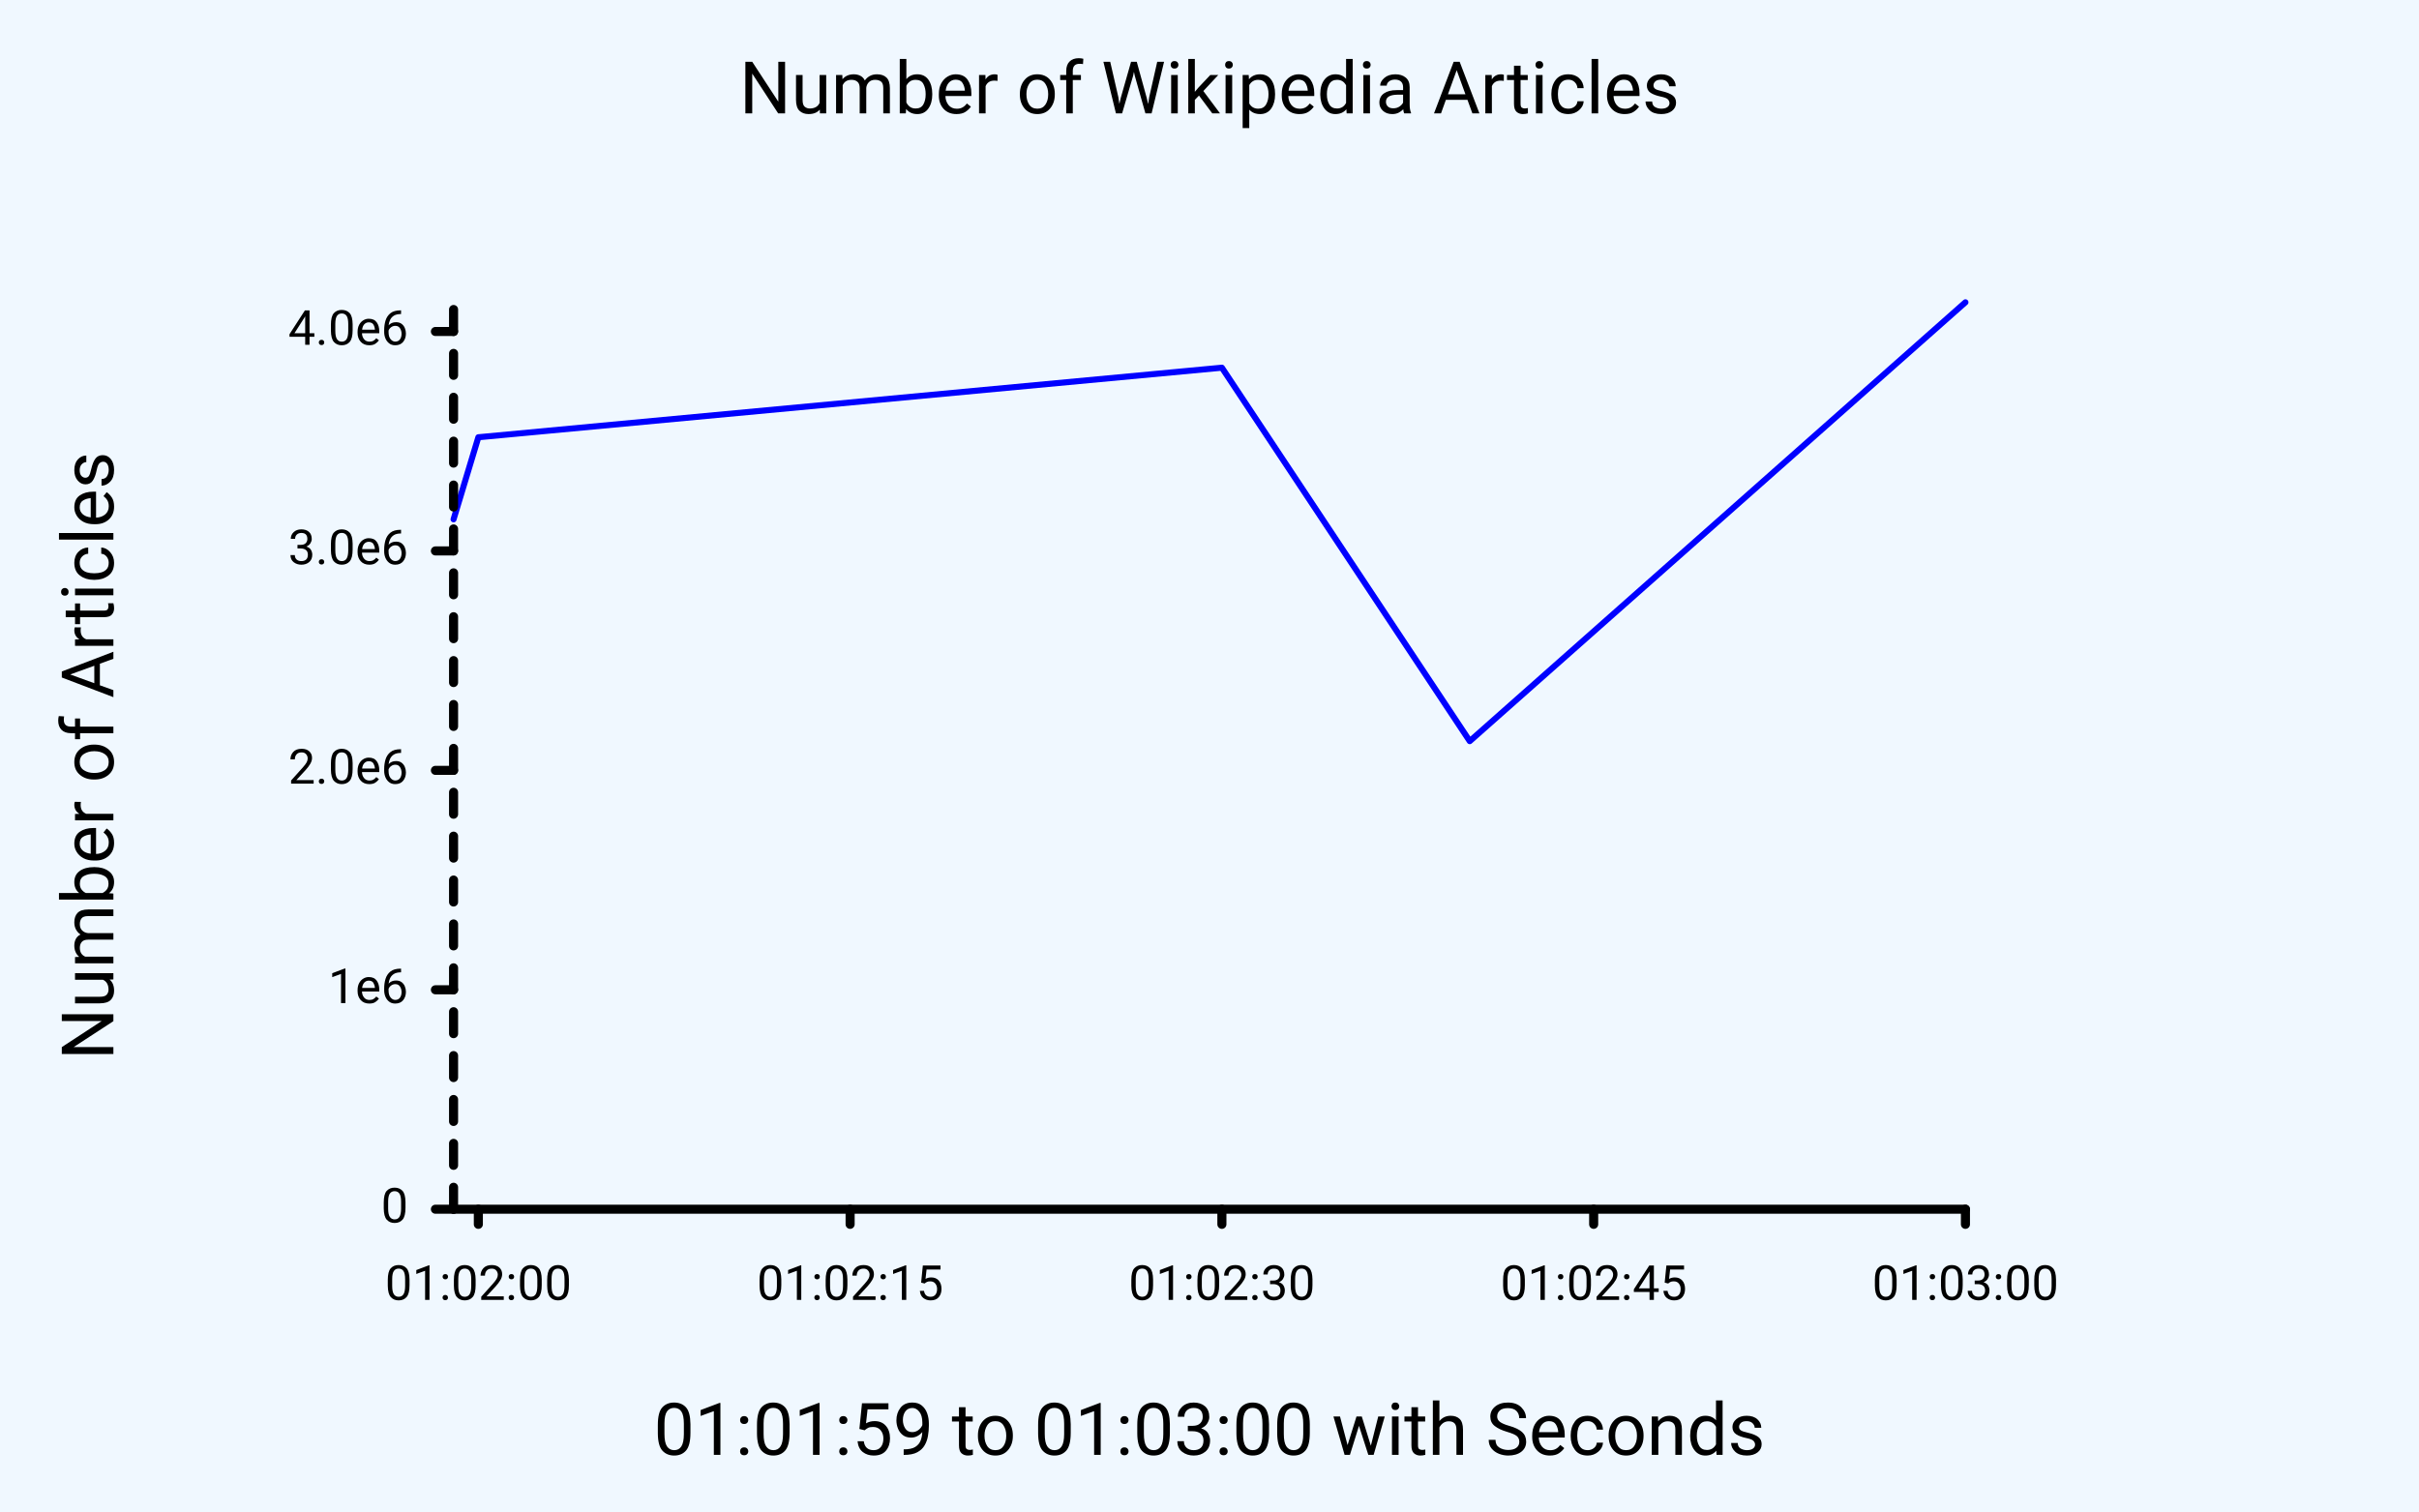
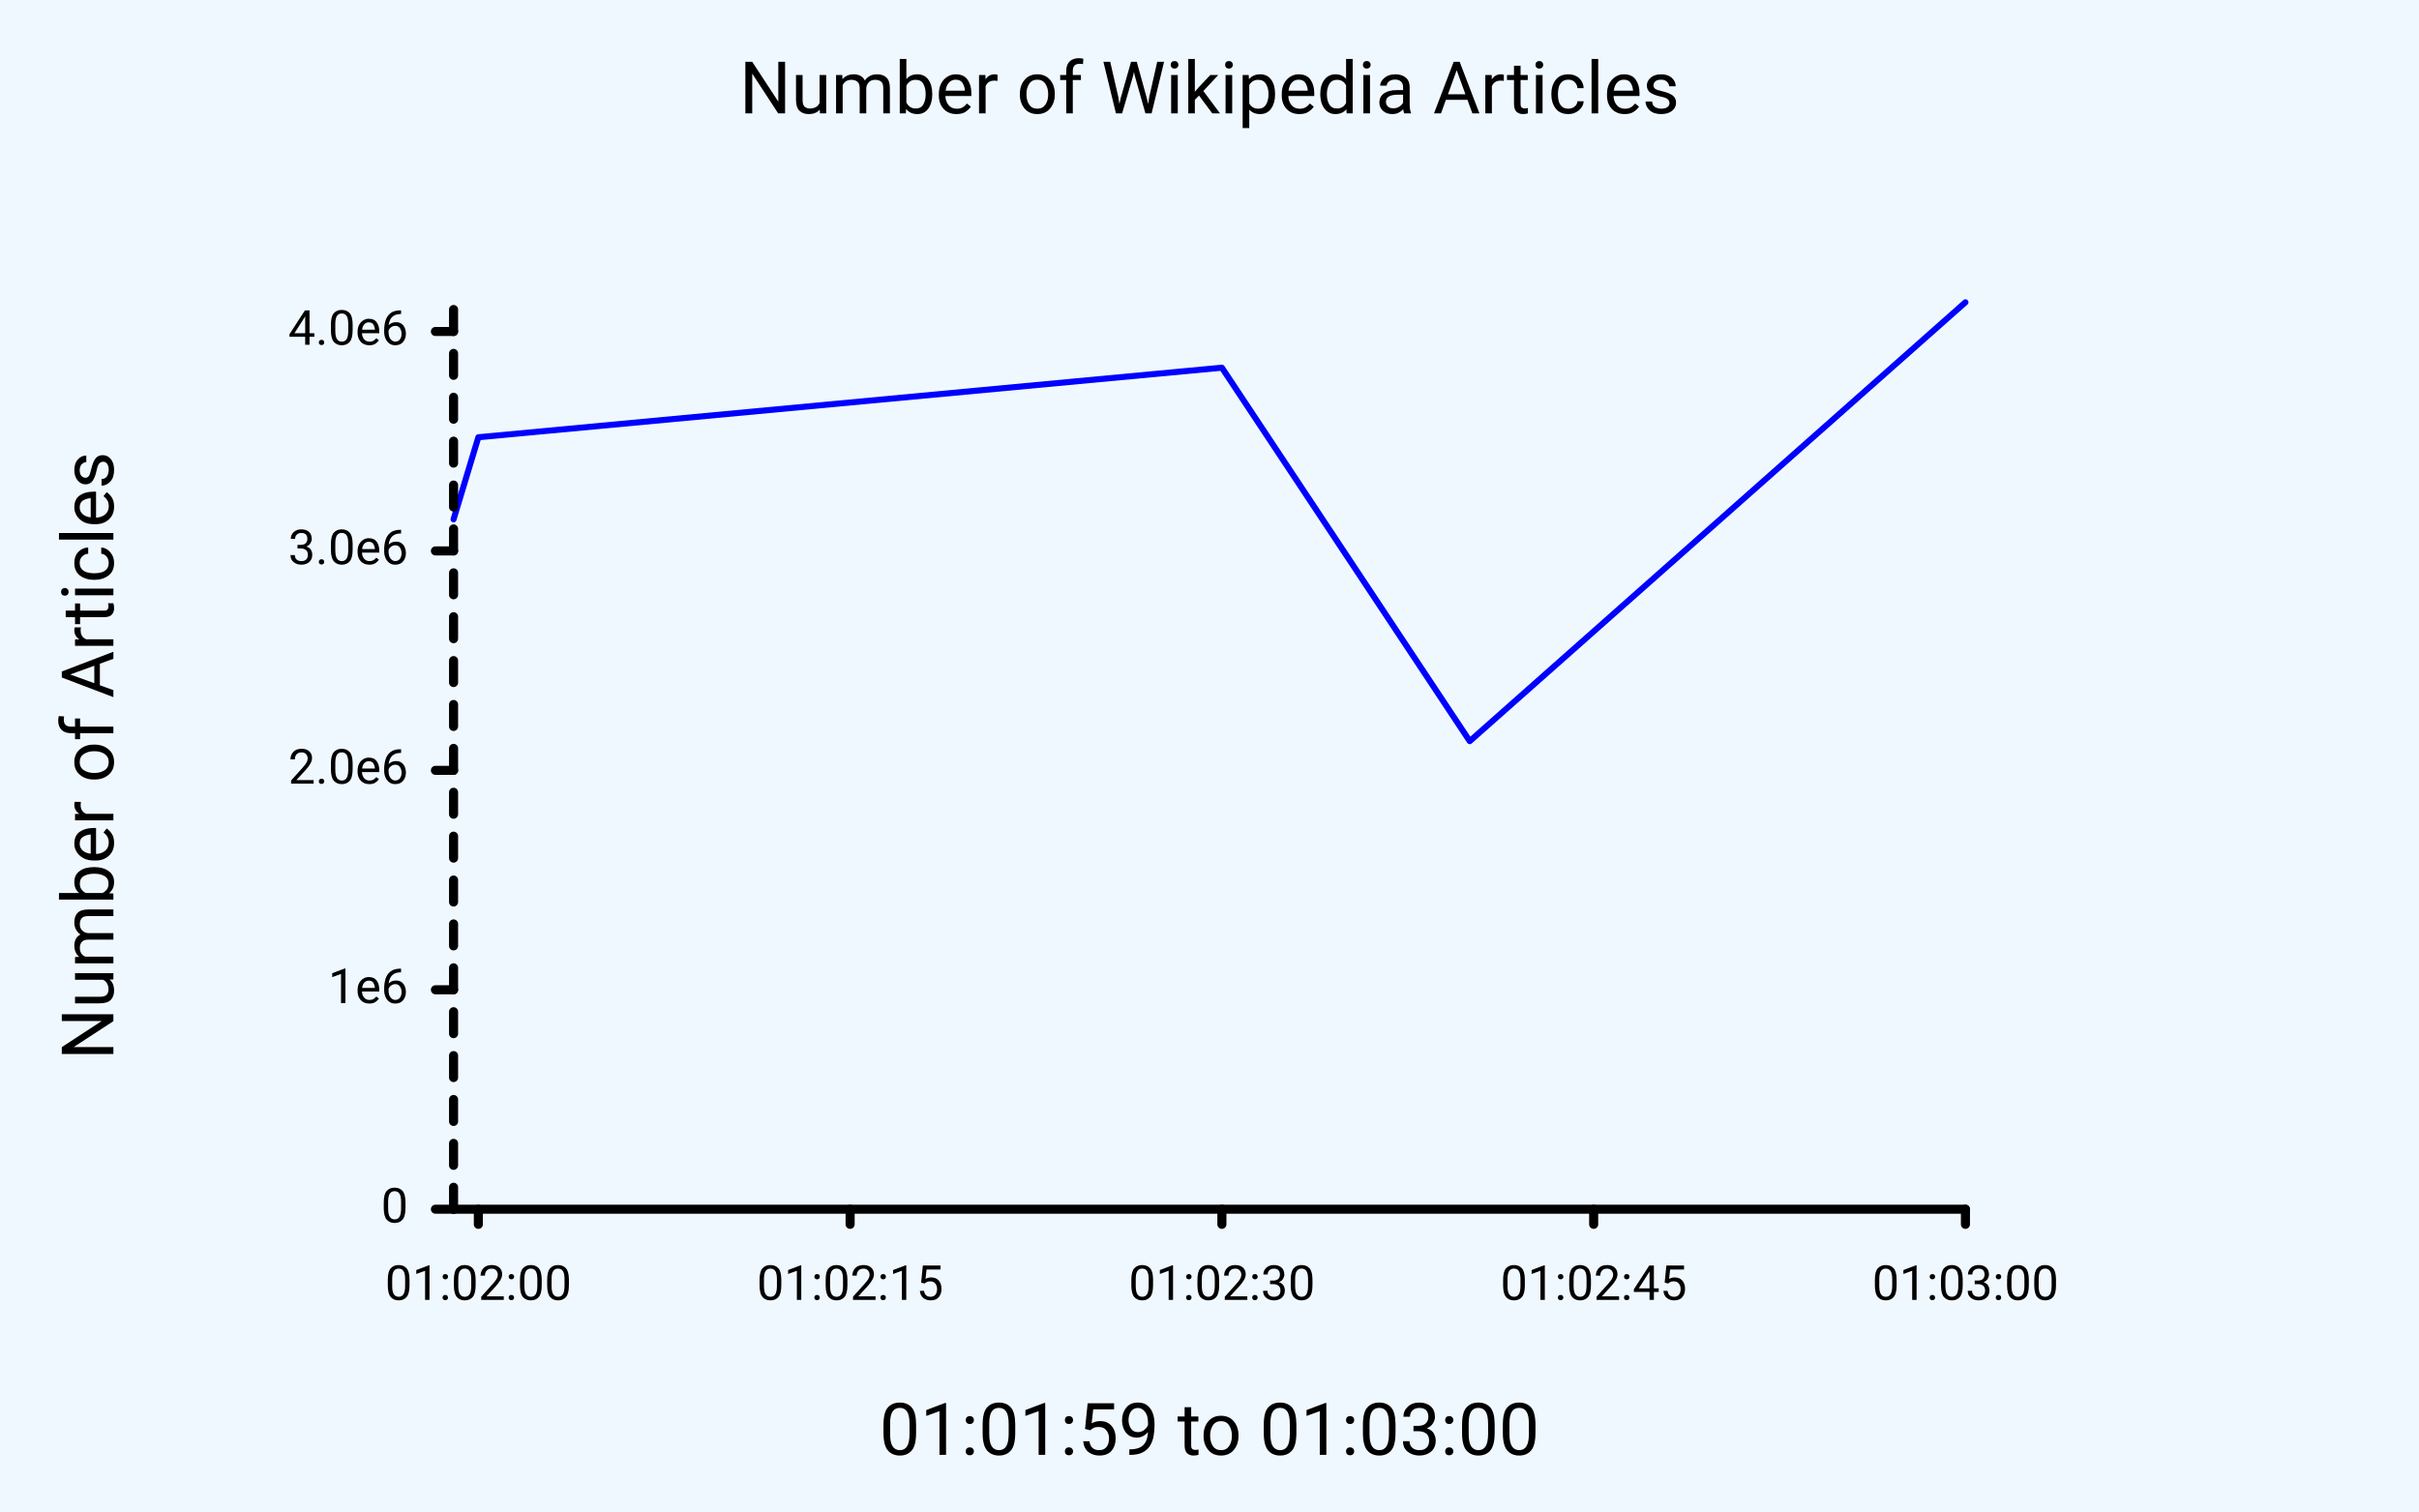
<svg xmlns="http://www.w3.org/2000/svg" class="poloto" width="800" height="500" viewBox="0 0 800 500">
  <style> .poloto{stroke-linecap:round;stroke-linejoin:round;font-family:Roboto,sans-serif;font-size:16px;}.poloto_background{fill:AliceBlue;}.poloto_scatter{stroke-width:7}.poloto_tick_line{stroke:gray;stroke-width:0.5}.poloto_line{stroke-width:2}.poloto_text{fill: black;}.poloto_axis_lines{stroke: black;stroke-width:3;fill:none;stroke-dasharray:none}.poloto_title{font-size:24px;dominant-baseline:start;text-anchor:middle;}.poloto_xname{font-size:24px;dominant-baseline:start;text-anchor:middle;}.poloto_yname{font-size:24px;dominant-baseline:start;text-anchor:middle;}.poloto_legend_text{font-size:20px;dominant-baseline:middle;text-anchor:start;}.poloto0stroke{stroke:blue;}.poloto1stroke{stroke:red;}.poloto2stroke{stroke:green;}.poloto3stroke{stroke:gold;}.poloto4stroke{stroke:aqua;}.poloto5stroke{stroke:lime;}.poloto6stroke{stroke:orange;}.poloto7stroke{stroke:chocolate;}.poloto0fill{fill:blue;}.poloto1fill{fill:red;}.poloto2fill{fill:green;}.poloto3fill{fill:gold;}.poloto4fill{fill:aqua;}.poloto5fill{fill:lime;}.poloto6fill{fill:orange;}.poloto7fill{fill:chocolate;}</style>
  <circle r="1e5" class="poloto_background" />
  <text class="poloto_text poloto_legend_text" x="675" y="100" />
  <path class="poloto_line poloto0stroke" fill="none" stroke="black" d=" M 150.00 171.79 L 158.20 144.64 L 404.10 121.63 L 486.07 245.17 L 650.00 100.00" />
  <text class="poloto_labels poloto_text poloto_title" x="400" y="37.5">Number of Wikipedia Articles</text>
-   <text class="poloto_labels poloto_text poloto_xname" x="400" y="481.25">01:01:59 to 01:03:00 with Seconds</text>
+   <text class="poloto_labels poloto_text poloto_xname" x="400" y="481.25">01:01:59 to 01:03:00</text>
  <text class="poloto_labels poloto_text poloto_yname" transform="rotate(-90,37.5,250)" x="37.5" y="250">Number of Articles</text>
  <text class="poloto_tick_labels poloto_text" dominant-baseline="middle" text-anchor="start" x="150" y="70" />
  <line class="poloto_axis_lines" stroke="black" x1="150" x2="144" y1="400" y2="400" />
  <text class="poloto_tick_labels poloto_text" dominant-baseline="middle" text-anchor="end" x="135" y="400">0</text>
  <line class="poloto_axis_lines" stroke="black" x1="150" x2="144" y1="327.414" y2="327.414" />
  <text class="poloto_tick_labels poloto_text" dominant-baseline="middle" text-anchor="end" x="135" y="327.414">1e6</text>
  <line class="poloto_axis_lines" stroke="black" x1="150" x2="144" y1="254.827" y2="254.827" />
  <text class="poloto_tick_labels poloto_text" dominant-baseline="middle" text-anchor="end" x="135" y="254.827">2.0e6</text>
  <line class="poloto_axis_lines" stroke="black" x1="150" x2="144" y1="182.241" y2="182.241" />
  <text class="poloto_tick_labels poloto_text" dominant-baseline="middle" text-anchor="end" x="135" y="182.241">3.0e6</text>
  <line class="poloto_axis_lines" stroke="black" x1="150" x2="144" y1="109.654" y2="109.654" />
  <text class="poloto_tick_labels poloto_text" dominant-baseline="middle" text-anchor="end" x="135" y="109.654">4.0e6</text>
  <text class="poloto_tick_labels poloto_text" dominant-baseline="middle" text-anchor="start" x="440" y="70" />
  <line class="poloto_axis_lines" stroke="black" x1="158.197" x2="158.197" y1="400" y2="405" />
  <text class="poloto_tick_labels poloto_text" dominant-baseline="start" text-anchor="middle" x="158.197" y="430">01:02:00</text>
  <line class="poloto_axis_lines" stroke="black" x1="281.148" x2="281.148" y1="400" y2="405" />
  <text class="poloto_tick_labels poloto_text" dominant-baseline="start" text-anchor="middle" x="281.148" y="430">01:02:15</text>
  <line class="poloto_axis_lines" stroke="black" x1="404.098" x2="404.098" y1="400" y2="405" />
  <text class="poloto_tick_labels poloto_text" dominant-baseline="start" text-anchor="middle" x="404.098" y="430">01:02:30</text>
  <line class="poloto_axis_lines" stroke="black" x1="527.049" x2="527.049" y1="400" y2="405" />
  <text class="poloto_tick_labels poloto_text" dominant-baseline="start" text-anchor="middle" x="527.049" y="430">01:02:45</text>
  <line class="poloto_axis_lines" stroke="black" x1="650" x2="650" y1="400" y2="405" />
  <text class="poloto_tick_labels poloto_text" dominant-baseline="start" text-anchor="middle" x="650" y="430">01:03:00</text>
  <path stroke="black" fill="none" class="poloto_axis_lines" d=" M 150 400 L 650 400" />
  <path stroke="black" fill="none" class="poloto_axis_lines" style="stroke-dasharray:7.259;stroke-dashoffset:-0;" d=" M 150 400 L 150 100" />
</svg>
